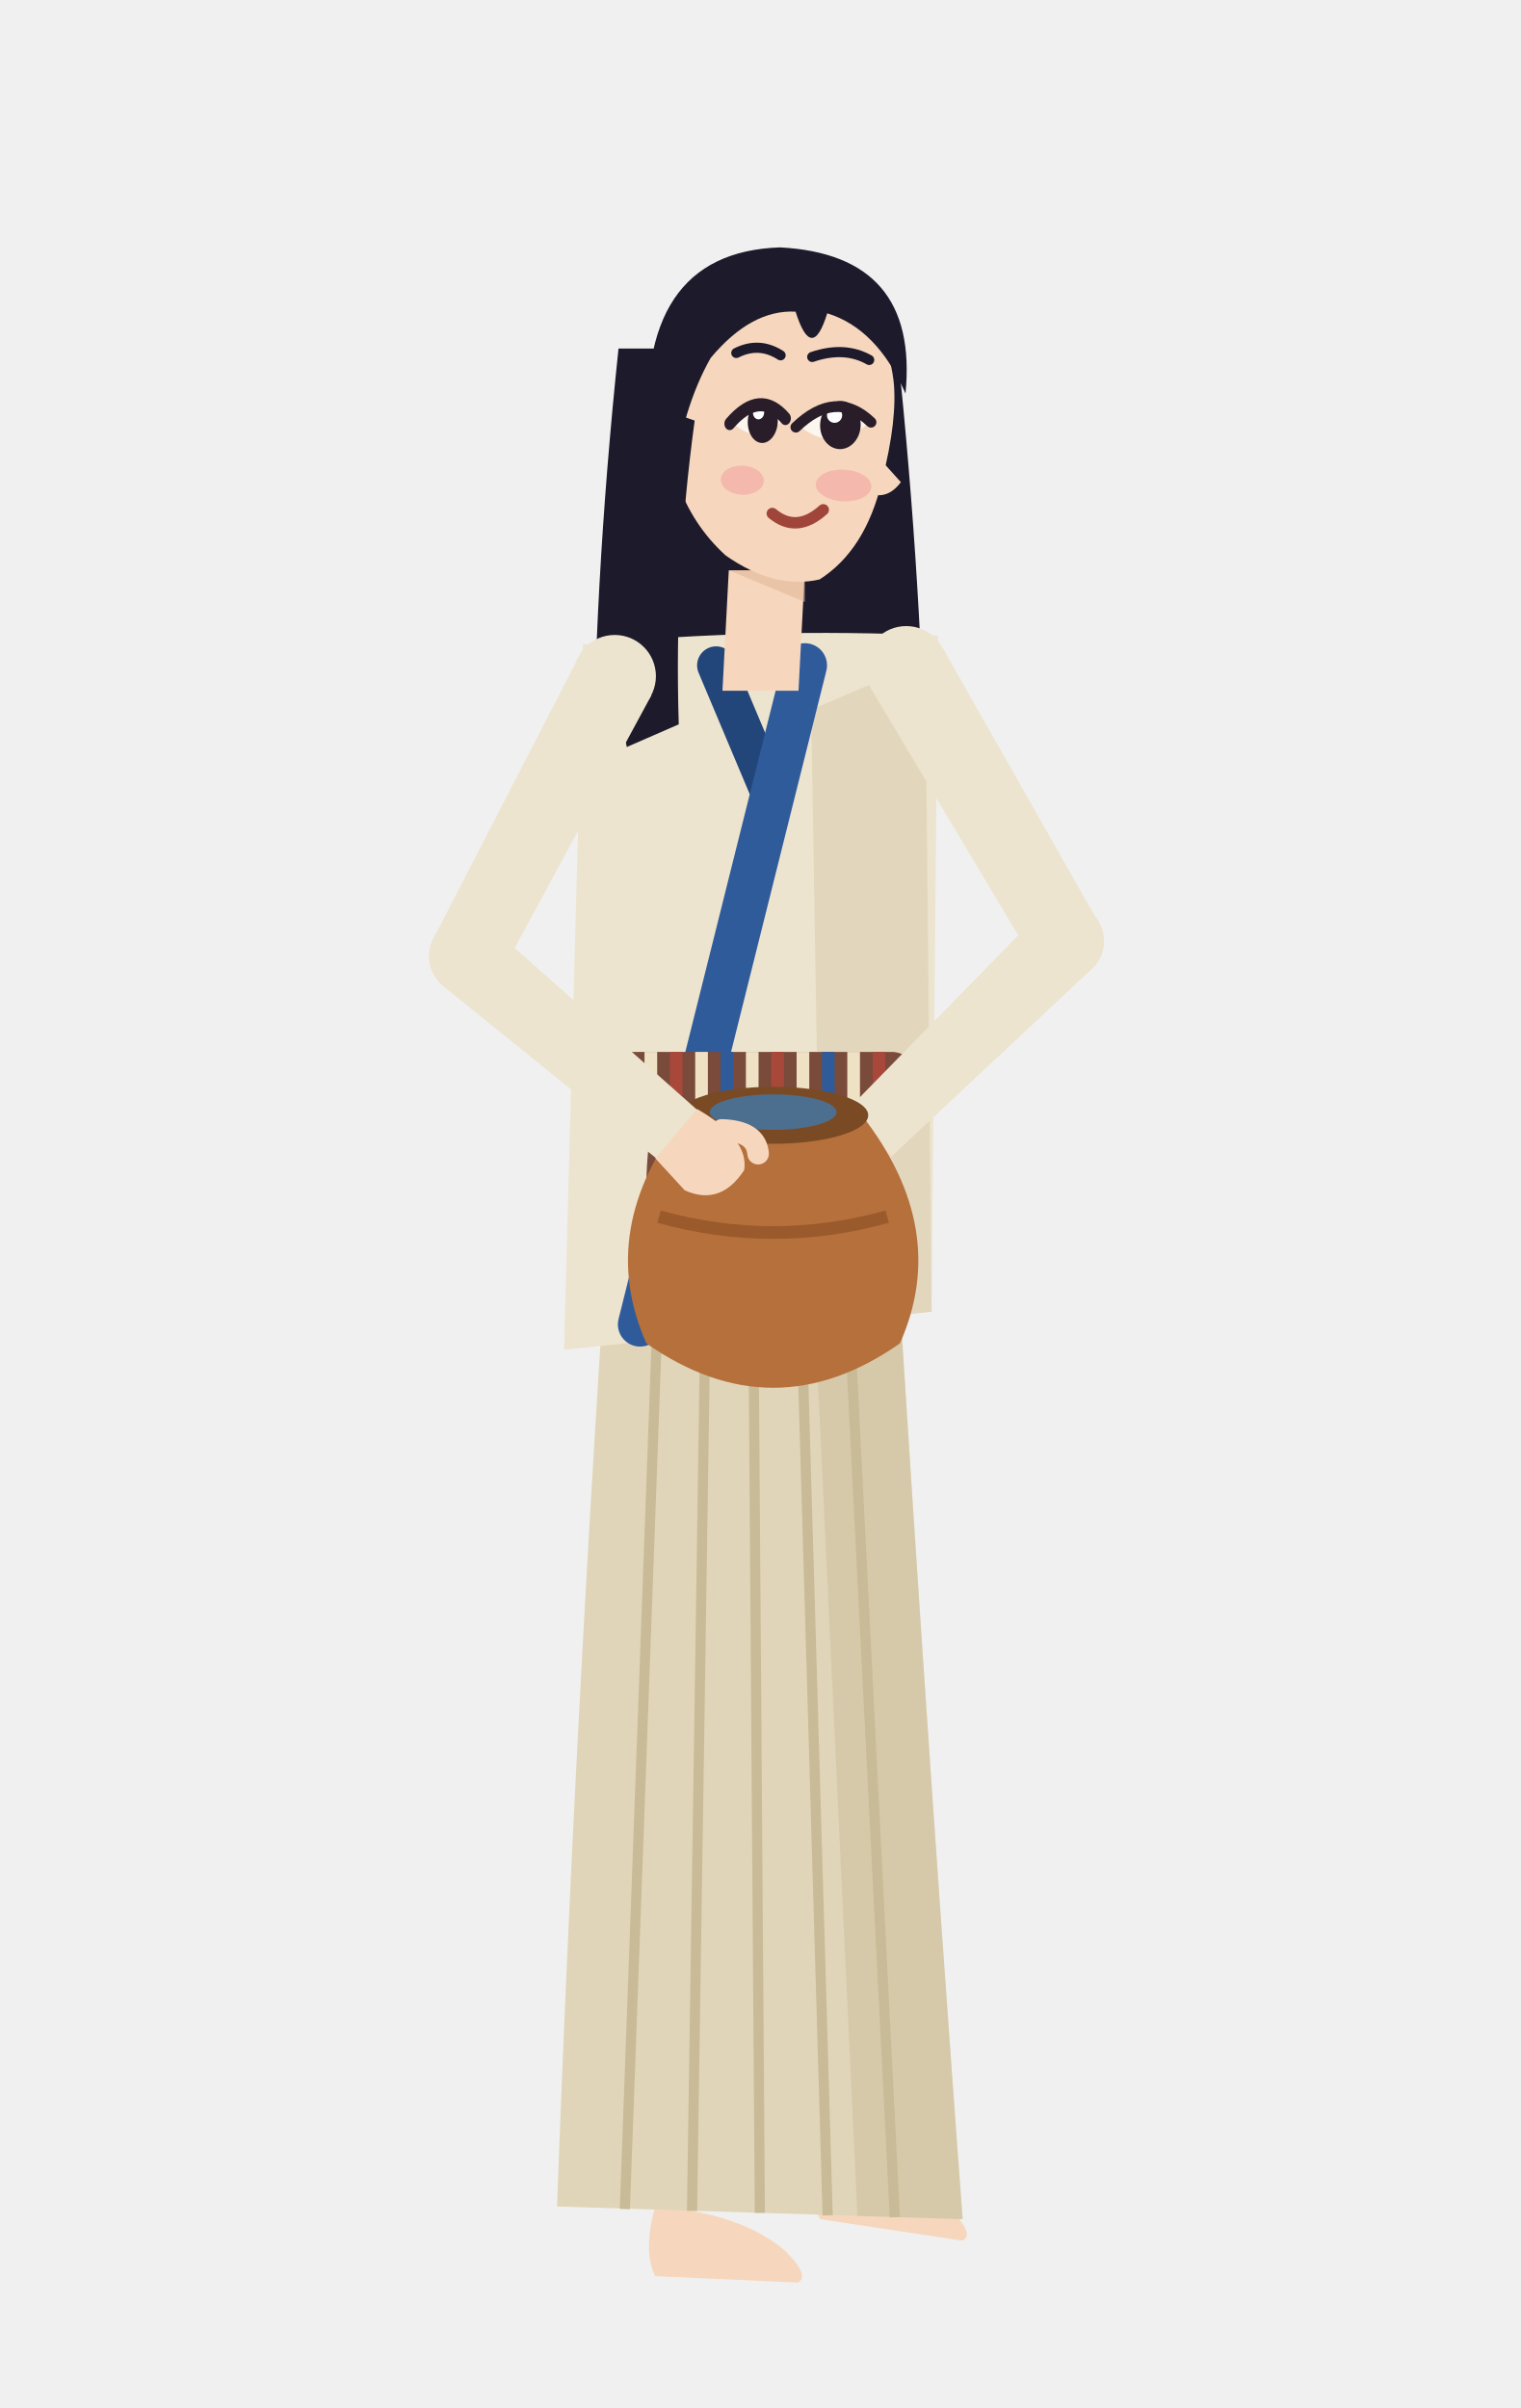
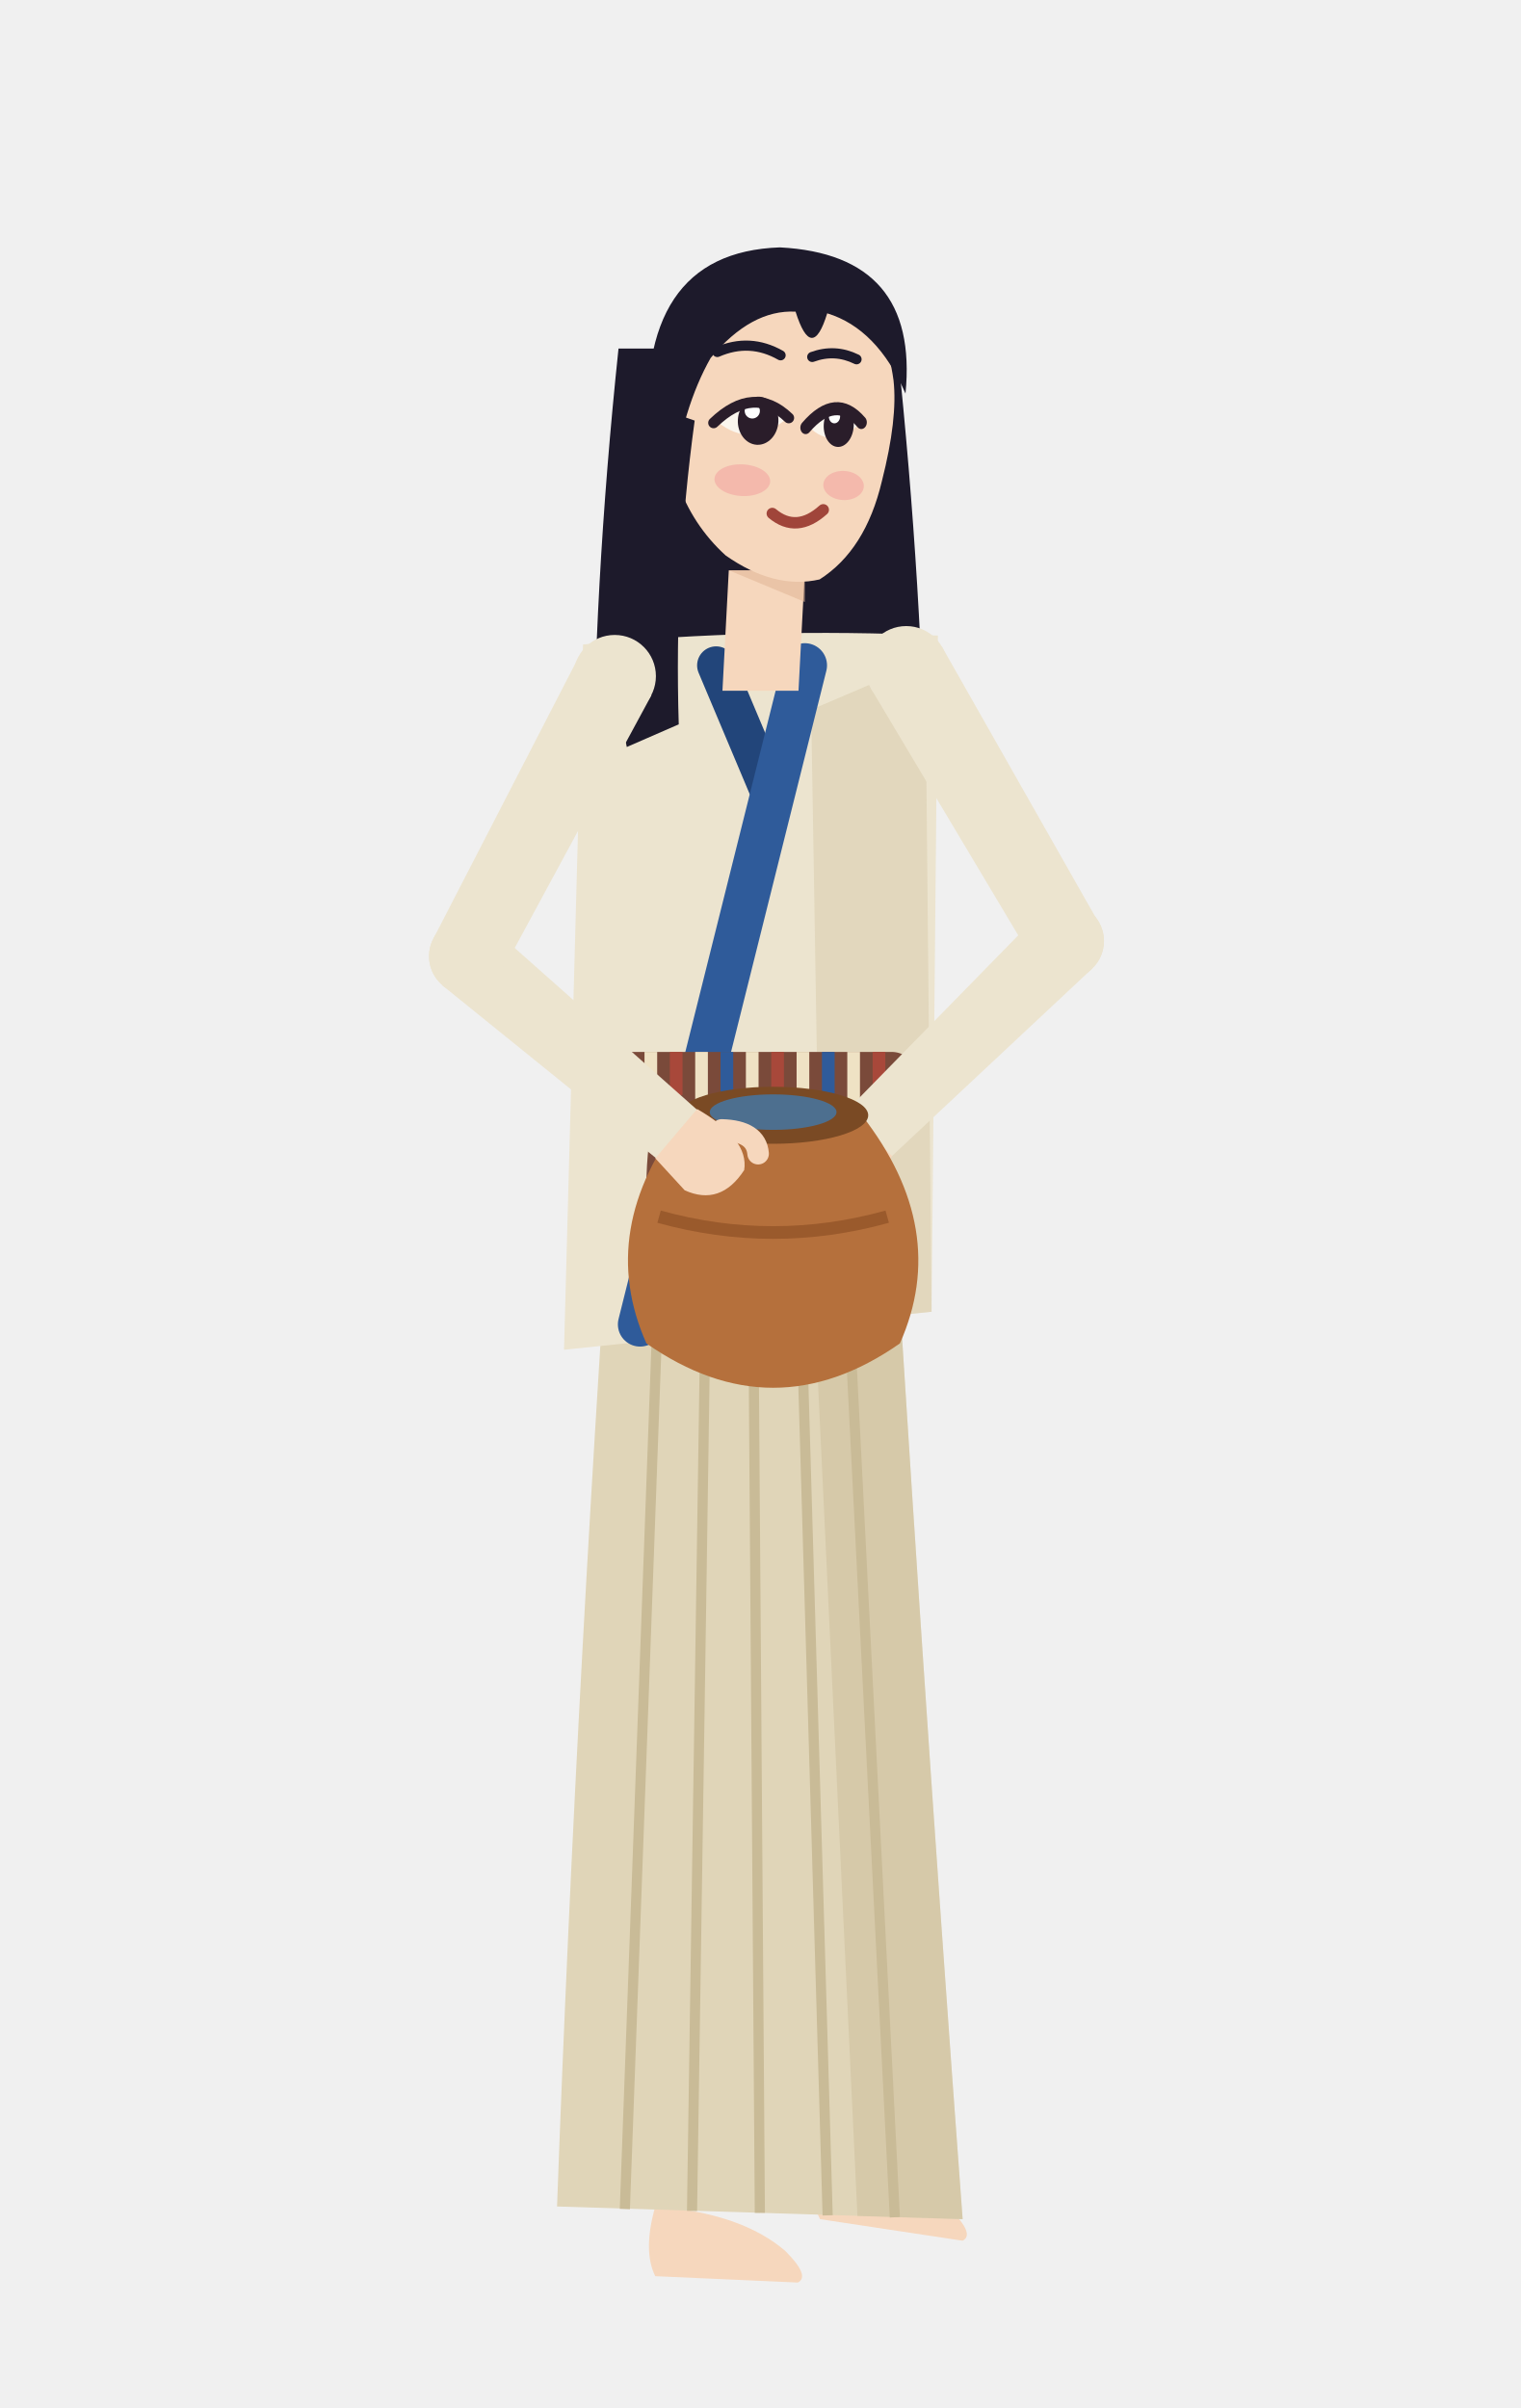
<svg xmlns="http://www.w3.org/2000/svg" width="240" height="380" viewBox="0 -20 240 380">
  <path d="M97.6 35 Q89.6 111 97.6 173 l6 -5 l5 7 l6 -6 l6 6 l6 -6 l6 6 l6 -5 l5 6 Q149.6 111 141.6 35 Z" fill="#1d1a2b" />
  <path d="M129.4 322.2 Q142.9 323.2 149.9 328.6 Q153.9 332.6 151.9 333.6 L129.4 330.2 Q127.4 326.2 129.4 322.2 Z" fill="#f6d7bd" />
  <path d="M103.4 328.2 Q116.9 329.2 123.9 335.2 Q127.9 339.2 125.9 340.2 L103.4 339.2 Q101.4 335.2 103.4 328.2 Z" fill="#f6d7bd" />
  <path d="M97.7 148 L139.7 148 Q145 237 151.9 330.2 Q119.9 329.2 87.9 328.2 Q91 243 97.7 148 Z" fill="#e0d5b8" />
  <path d="M104.7 162 L98.6 328.6" stroke="#c9bb97" stroke-width="1.6" />
  <path d="M111.7 162 L109.2 328.9" stroke="#c9bb97" stroke-width="1.6" />
  <path d="M118.7 162 L119.9 329.2" stroke="#c9bb97" stroke-width="1.6" />
  <path d="M125.7 162 L130.6 329.6" stroke="#c9bb97" stroke-width="1.6" />
  <path d="M132.7 162 L141.2 329.9" stroke="#c9bb97" stroke-width="1.6" />
  <path d="M126.7 148 L139.7 148 Q145 237 151.9 330.2 L135.3 329.7 Z" fill="#c9bb97" opacity=".45" />
  <path d="M92 81.7 Q120 79 148 80.3 L147 187 Q118 190 89 193 Z" fill="#ece4cf" />
  <path d="M128 92 L146 84.3 L147 187 L129.6 188.8 Z" fill="#d4c7a6" opacity=".45" />
  <path d="M113 85 L121 104" stroke="#22457a" stroke-width="6" stroke-linecap="round" />
  <path d="M127 85 L101 189" stroke="#2f5b9a" stroke-width="7" stroke-linecap="round" />
  <path d="M96.7 150 L140.7 150" stroke="#7a4a3a" stroke-width="8" stroke-linecap="round" />
  <rect x="97.7" y="146" width="2" height="8" fill="#2f5b9a" />
  <rect x="101.7" y="146" width="2" height="8" fill="#efe2c4" />
  <rect x="105.7" y="146" width="2" height="8" fill="#a8483a" />
  <rect x="109.7" y="146" width="2" height="8" fill="#efe2c4" />
  <rect x="113.7" y="146" width="2" height="8" fill="#2f5b9a" />
  <rect x="117.7" y="146" width="2" height="8" fill="#efe2c4" />
  <rect x="121.7" y="146" width="2" height="8" fill="#a8483a" />
  <rect x="125.7" y="146" width="2" height="8" fill="#efe2c4" />
  <rect x="129.7" y="146" width="2" height="8" fill="#2f5b9a" />
  <rect x="133.7" y="146" width="2" height="8" fill="#efe2c4" />
  <rect x="137.7" y="146" width="2" height="8" fill="#a8483a" />
  <path d="M104.7 154 q-3 14 0 24 M107.7 154 q3 12 8 18" stroke="#7a4a3a" stroke-width="2.4" fill="none" stroke-linecap="round" />
  <path d="M114 89 L115 70 L127 70 L126 89 Z" fill="#f6d7bd" />
  <path d="M115 70 L127 70 L127 75 Z" fill="#e3b898" opacity=".6" />
  <g transform="translate(121.6 47) rotate(3) scale(1 1)">
    <path d="M-17 -6 Q-17 12 -6 21 Q2 26 9 24 Q16 19 18 8 Q20 -2 19 -8 Q16 -24 0 -25 Q-17 -23 -17 -6 Z" fill="#f6d7bd" />
-     <path d="M17 4 L21 8 Q19 11 16 10 Z" fill="#f6d7bd" />
-     <g transform="translate(-2 0) scale(0.74 0.9)">
+     <g transform="translate(-3 0) scale(1 1)">
+       <path d="M-5.4 0 Q0 -6 5.4 -1 Q0 4 -5.4 0 Z" fill="#fbf6ee" />
+       <ellipse cx="1" cy="-.5" rx="3.2" ry="3.8" fill="#2a1d2a" />
+       <circle cx="0" cy="-2" r="1.2" fill="#fff" />
+       <path d="M-6 .2 Q0 -6.2 5.8 -1.2" stroke="#2a1d2a" stroke-width="1.7" fill="none" stroke-linecap="round" />
+     </g>
+     <g transform="translate(10 0) scale(0.74 0.9)">
      <path d="M-5.4 0 Q0 -6 5.4 -1 Q0 4 -5.4 0 Z" fill="#fbf6ee" />
      <ellipse cx="1" cy="-.5" rx="3.2" ry="3.8" fill="#2a1d2a" />
      <circle cx="0" cy="-2" r="1.2" fill="#fff" />
      <path d="M-6 .2 Q0 -6.2 5.8 -1.2" stroke="#2a1d2a" stroke-width="2.3" fill="none" stroke-linecap="round" />
    </g>
-     <g transform="translate(10 0) scale(1 1)">
-       <path d="M-5.4 0 Q0 -6 5.4 -1 Q0 4 -5.4 0 Z" fill="#fbf6ee" />
-       <ellipse cx="1" cy="-.5" rx="3.2" ry="3.8" fill="#2a1d2a" />
-       <circle cx="0" cy="-2" r="1.2" fill="#fff" />
-       <path d="M-6 .2 Q0 -6.2 5.8 -1.2" stroke="#2a1d2a" stroke-width="1.7" fill="none" stroke-linecap="round" />
-     </g>
-     <path d="M-6 -11 Q-2.5 -13 1 -11" stroke="#1d1a2b" stroke-width="1.6" fill="none" stroke-linecap="round" />
-     <path d="M6 -11 Q11 -13 15 -11" stroke="#1d1a2b" stroke-width="1.6" fill="none" stroke-linecap="round" />
+     <path d="M-9 -11 Q-4 -13.5 1 -11" stroke="#1d1a2b" stroke-width="1.6" fill="none" stroke-linecap="round" />
+     <path d="M6 -11 Q9.5 -12.5 13 -11" stroke="#1d1a2b" stroke-width="1.6" fill="none" stroke-linecap="round" />
    <path d="M1 14 Q5 17 9 13" stroke="#a0453a" stroke-width="1.8" fill="none" stroke-linecap="round" />
-     <ellipse cx="-4" cy="9" rx="3.4" ry="2.3" fill="#f29c9c" opacity=".5" />
-     <ellipse cx="12" cy="9" rx="4.4" ry="2.5" fill="#f29c9c" opacity=".5" />
+     <ellipse cx="-4" cy="9" rx="4.4" ry="2.5" fill="#f29c9c" opacity=".5" />
+     <ellipse cx="12" cy="9" rx="3.2" ry="2.3" fill="#f29c9c" opacity=".5" />
    <path d="M-19 4 Q-23 -26 0 -28 Q22 -28 21 -6 Q16 -16 8 -18 Q6 -10 3 -18 Q-4 -18 -10 -10 Q-14 -2 -15 10 Z" fill="#1d1a2b" />
    <path d="M-19 -2 Q-26 30 -20 52 L-12 48 Q-14 24 -12 0 Z" fill="#1d1a2b" />
  </g>
  <path d="M137.4 88.6 L163 131.5 L173.3 125.5 L148.6 82 Z" fill="#ece4cf" />
  <circle cx="143" cy="85.3" r="6.5" fill="#ece4cf" />
  <circle cx="168.2" cy="128.5" r="6" fill="#ece4cf" />
  <path d="M164 124.2 L132.5 156.4 L139.5 163.6 L172.4 132.8 Z" fill="#ece4cf" />
  <circle cx="168.2" cy="128.5" r="6" fill="#ece4cf" />
  <circle cx="136" cy="160" r="5" fill="#ece4cf" />
  <g transform="translate(136 160) rotate(135.6) scale(0.85 -0.85)">
    <path d="M-2 -6 Q9 -8 12 -3 Q13 5 6 7 L-2 6 Z" fill="#f6d7bd" />
    <path d="M4 -6 Q9 -10 12 -7" stroke="#f6d7bd" stroke-width="4" stroke-linecap="round" fill="none" />
  </g>
  <path d="M108 156 q-14 18 -6 36 q20 14 40 0 q8 -18 -6 -36 z" fill="#b5703c" />
  <path d="M104 172 q18 5 36 0" stroke="#9a5a2c" stroke-width="2" fill="none" />
  <ellipse cx="122" cy="156" rx="15" ry="4.5" fill="#7a4a24" />
  <ellipse cx="122" cy="155.5" rx="10" ry="2.8" fill="#4d6f8f" />
  <path d="M91.3 83.7 L68.4 128.1 L79 133.7 L102.8 89.7 Z" fill="#ece4cf" />
  <circle cx="97" cy="86.7" r="6.5" fill="#ece4cf" />
  <circle cx="73.7" cy="130.9" r="6" fill="#ece4cf" />
  <path d="M69.8 135.5 L104.8 163.8 L111.2 156.2 L77.5 126.3 Z" fill="#ece4cf" />
  <circle cx="73.7" cy="130.9" r="6" fill="#ece4cf" />
  <circle cx="108" cy="160" r="5" fill="#ece4cf" />
  <g transform="translate(108 160) rotate(40.3) scale(0.85 0.85)">
    <path d="M-2 -6 Q9 -8 12 -3 Q13 5 6 7 L-2 6 Z" fill="#f6d7bd" />
    <path d="M4 -6 Q9 -10 12 -7" stroke="#f6d7bd" stroke-width="4" stroke-linecap="round" fill="none" />
  </g>
</svg>
